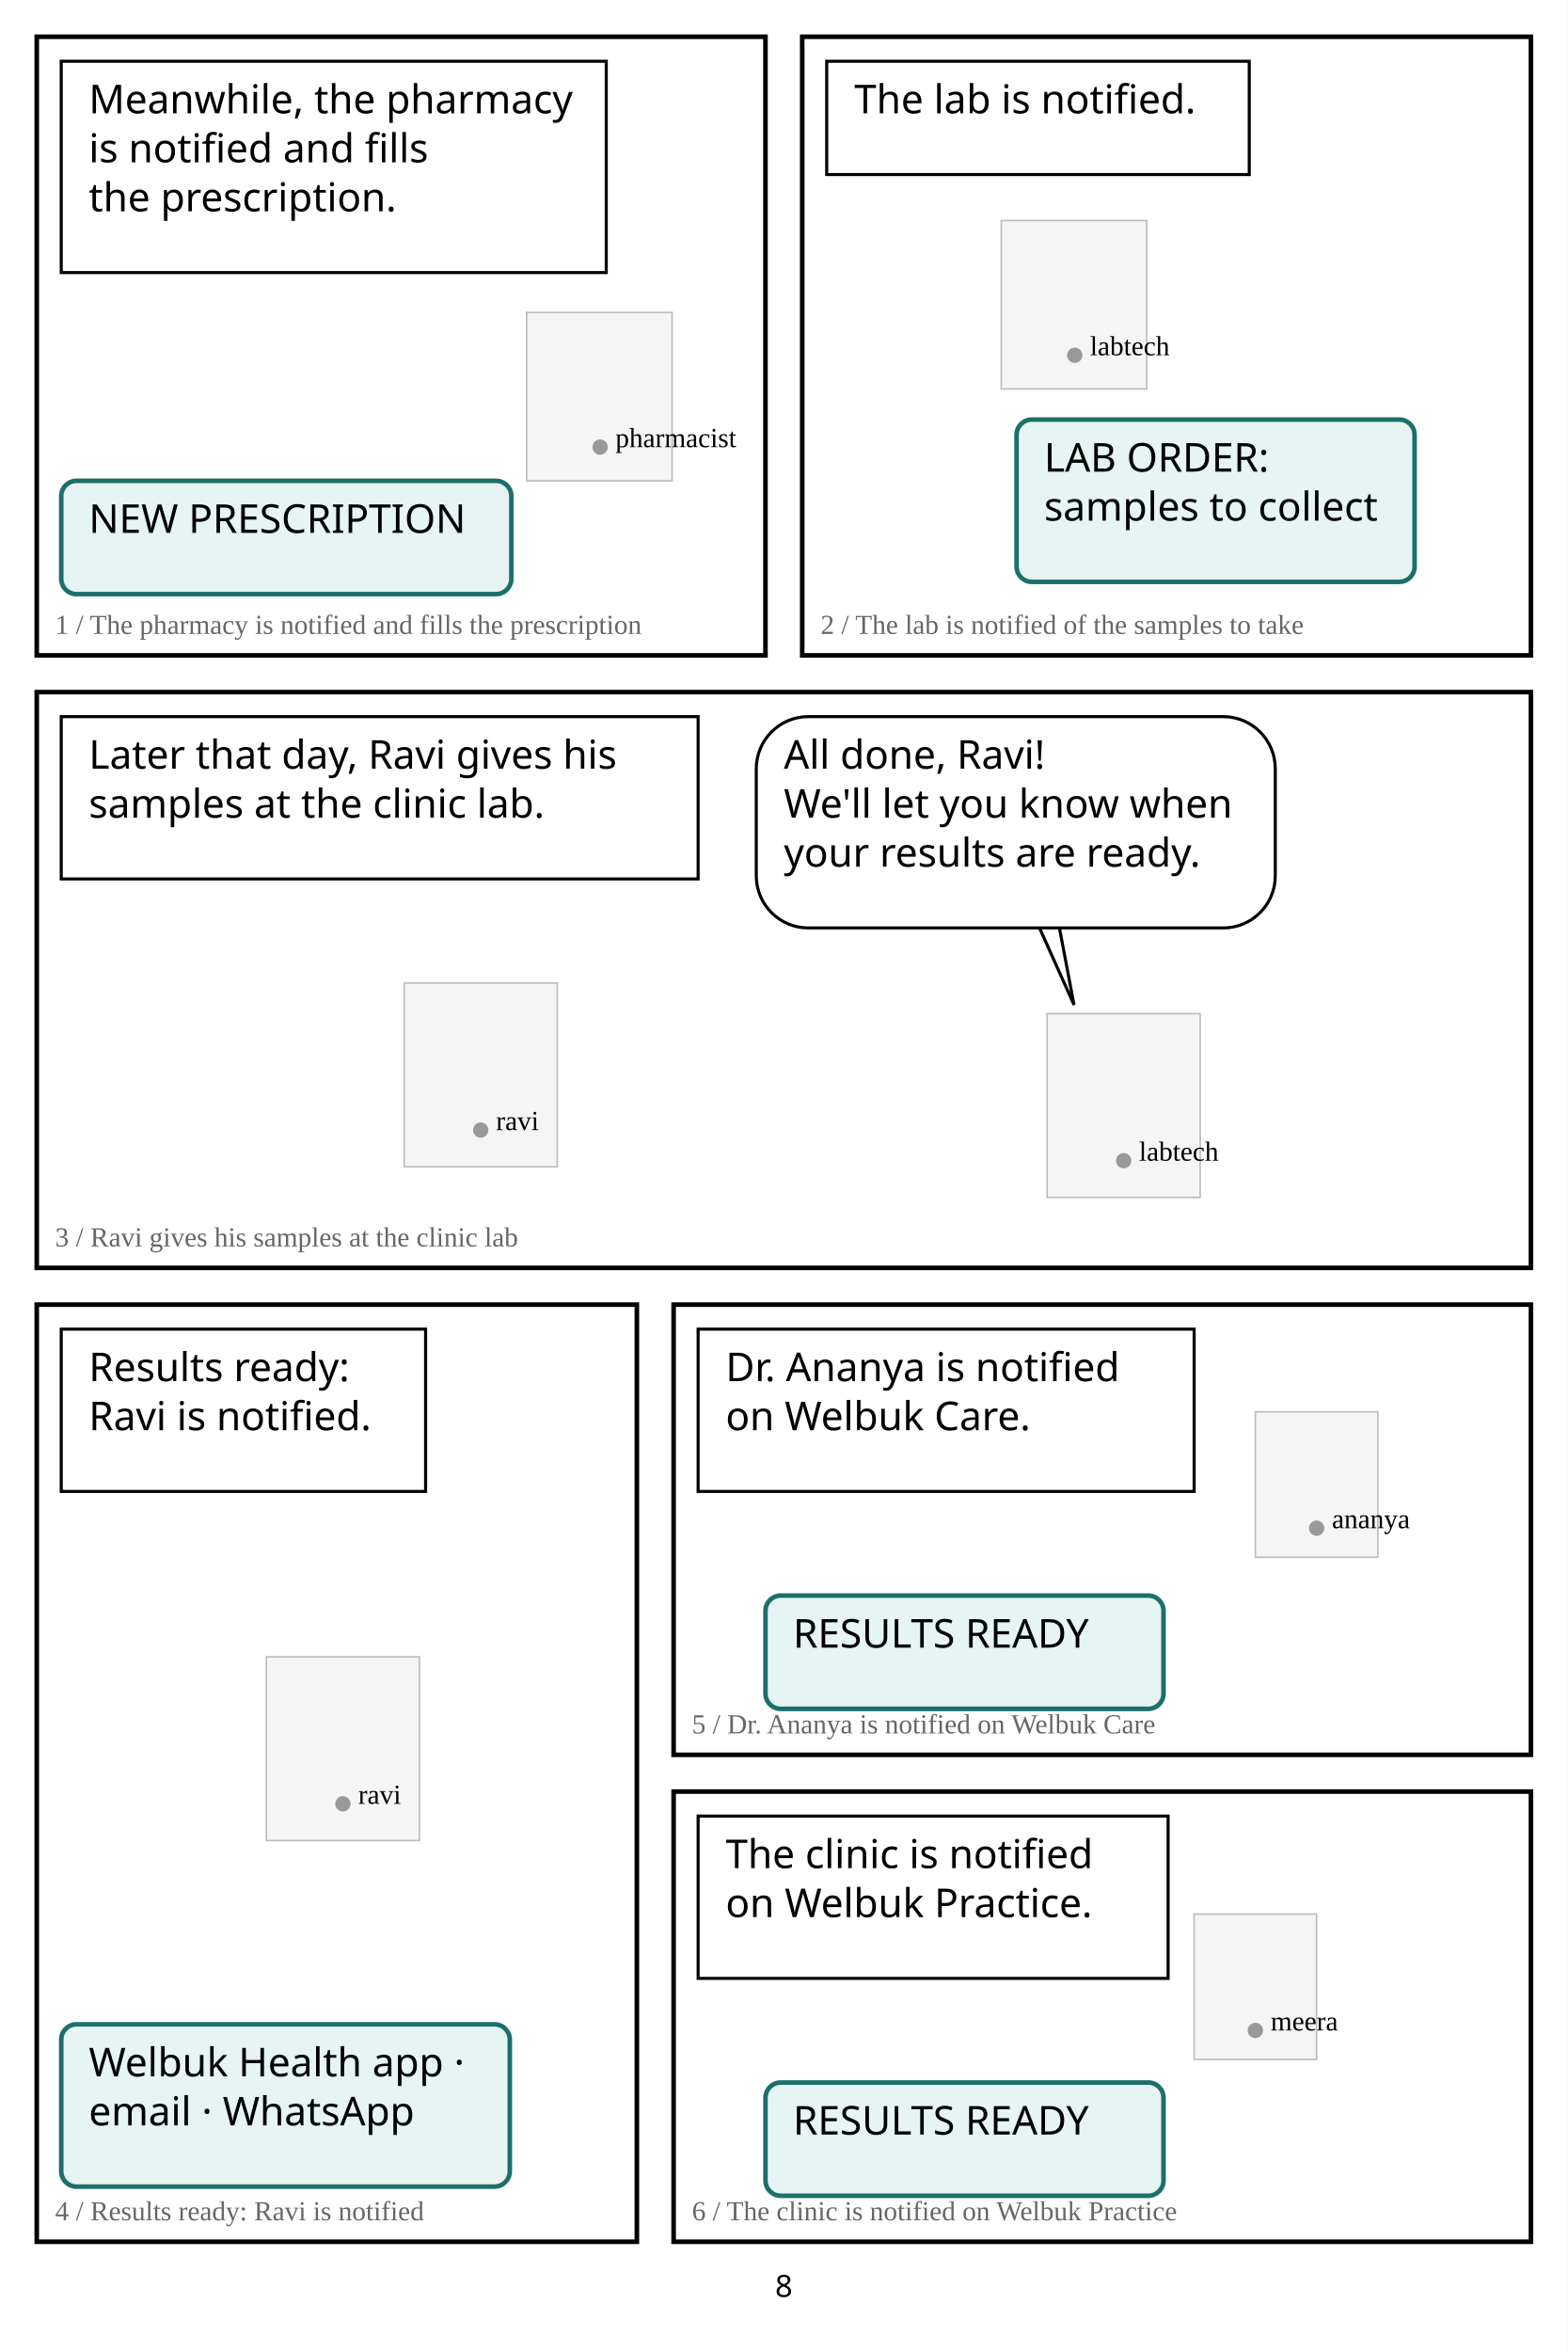
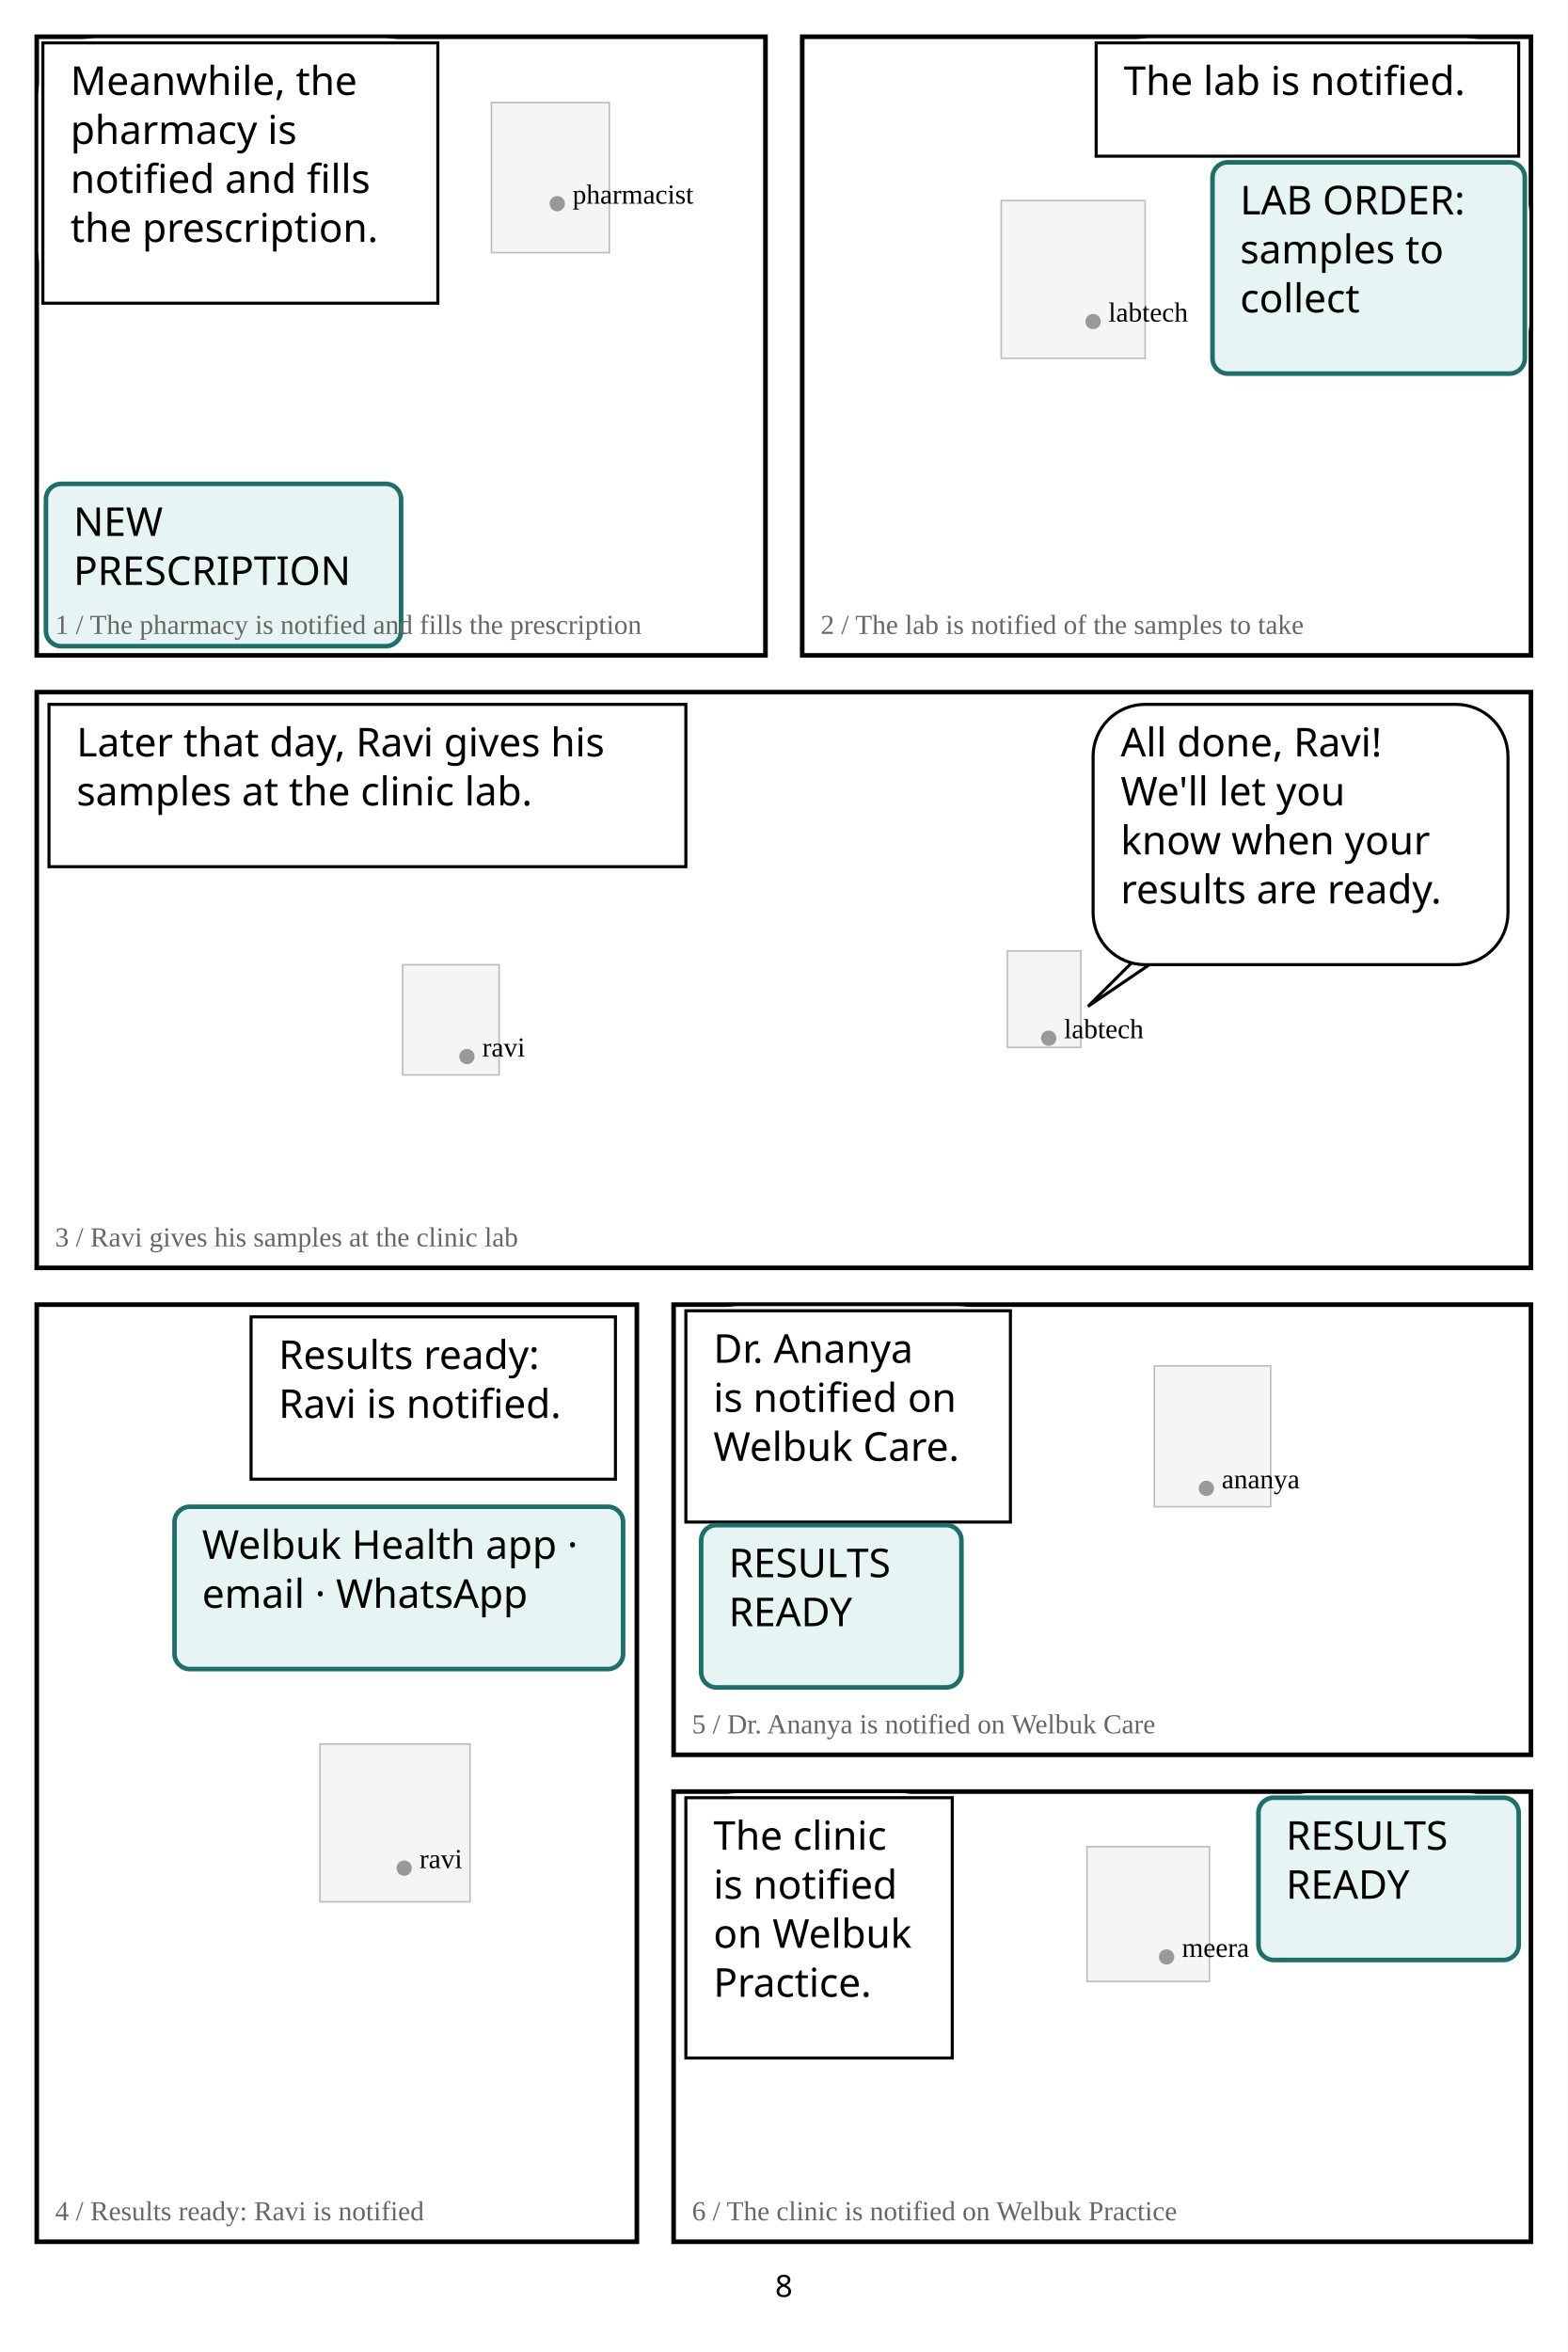
<svg xmlns="http://www.w3.org/2000/svg" width="1024" height="1536" viewBox="0 0 1024 1536">
  <rect width="1024" height="1536" fill="white" />
-   <rect x="344" y="204" width="95" height="110" fill="#f5f5f5" stroke="#bbb" />
-   <circle cx="392" cy="292" r="5" fill="#999" />
-   <text x="402" y="292" font-size="18">pharmacist</text>
+   <rect x="321" y="67" width="77" height="98" fill="#f5f5f5" stroke="#bbb" />
+   <circle cx="364" cy="133" r="5" fill="#999" />
+   <text x="374" y="133" font-size="18">pharmacist</text>
  <rect x="24" y="24" width="476" height="404" fill="none" stroke="black" stroke-width="3" />
-   <rect x="40" y="40" width="356" height="138" rx="34" fill="white" stroke="white" stroke-width="6" />
-   <rect x="40" y="314" width="294" height="74" rx="34" fill="white" stroke="white" stroke-width="6" />
-   <rect x="40" y="40" width="356" height="138" fill="white" stroke="black" stroke-width="2" />
-   <text x="58" y="74" font-family="Meiryo,MS Gothic,sans-serif" font-size="26" fill="black">Meanwhile, the pharmacy </text>
-   <text x="58" y="106" font-family="Meiryo,MS Gothic,sans-serif" font-size="26" fill="black">is notified and fills </text>
-   <text x="58" y="138" font-family="Meiryo,MS Gothic,sans-serif" font-size="26" fill="black">the prescription.</text>
-   <rect x="40" y="314" width="294" height="74" rx="10" fill="#e6f4f3" stroke="#1d6f6a" stroke-width="3" />
-   <text x="58" y="348" font-family="Meiryo,MS Gothic,sans-serif" font-size="26" fill="black">NEW PRESCRIPTION</text>
+   <rect x="28" y="28" width="258" height="170" rx="34" fill="white" stroke="white" stroke-width="6" />
+   <rect x="30" y="316" width="232" height="106" rx="34" fill="white" stroke="white" stroke-width="6" />
+   <rect x="28" y="28" width="258" height="170" fill="white" stroke="black" stroke-width="2" />
+   <text x="46" y="62" font-family="Meiryo,MS Gothic,sans-serif" font-size="26" fill="black">Meanwhile, the </text>
+   <text x="46" y="94" font-family="Meiryo,MS Gothic,sans-serif" font-size="26" fill="black">pharmacy is </text>
+   <text x="46" y="126" font-family="Meiryo,MS Gothic,sans-serif" font-size="26" fill="black">notified and fills </text>
+   <text x="46" y="158" font-family="Meiryo,MS Gothic,sans-serif" font-size="26" fill="black">the prescription.</text>
+   <rect x="30" y="316" width="232" height="106" rx="10" fill="#e6f4f3" stroke="#1d6f6a" stroke-width="3" />
+   <text x="48" y="350" font-family="Meiryo,MS Gothic,sans-serif" font-size="26" fill="black">NEW </text>
+   <text x="48" y="382" font-family="Meiryo,MS Gothic,sans-serif" font-size="26" fill="black">PRESCRIPTION</text>
  <text x="36" y="414" font-size="18" fill="#666">1 / The pharmacy is notified and fills the prescription</text>
-   <rect x="654" y="144" width="95" height="110" fill="#f5f5f5" stroke="#bbb" />
-   <circle cx="702" cy="232" r="5" fill="#999" />
-   <text x="712" y="232" font-size="18">labtech</text>
+   <rect x="654" y="131" width="94" height="103" fill="#f5f5f5" stroke="#bbb" />
+   <circle cx="714" cy="210" r="5" fill="#999" />
+   <text x="724" y="210" font-size="18">labtech</text>
  <rect x="524" y="24" width="476" height="404" fill="none" stroke="black" stroke-width="3" />
-   <rect x="540" y="40" width="276" height="74" rx="34" fill="white" stroke="white" stroke-width="6" />
-   <rect x="664" y="274" width="260" height="106" rx="34" fill="white" stroke="white" stroke-width="6" />
-   <rect x="540" y="40" width="276" height="74" fill="white" stroke="black" stroke-width="2" />
-   <text x="558" y="74" font-family="Meiryo,MS Gothic,sans-serif" font-size="26" fill="black">The lab is notified.</text>
-   <rect x="664" y="274" width="260" height="106" rx="10" fill="#e6f4f3" stroke="#1d6f6a" stroke-width="3" />
-   <text x="682" y="308" font-family="Meiryo,MS Gothic,sans-serif" font-size="26" fill="black">LAB ORDER: </text>
-   <text x="682" y="340" font-family="Meiryo,MS Gothic,sans-serif" font-size="26" fill="black">samples to collect</text>
+   <rect x="716" y="28" width="276" height="74" rx="34" fill="white" stroke="white" stroke-width="6" />
+   <rect x="792" y="106" width="204" height="138" rx="34" fill="white" stroke="white" stroke-width="6" />
+   <rect x="716" y="28" width="276" height="74" fill="white" stroke="black" stroke-width="2" />
+   <text x="734" y="62" font-family="Meiryo,MS Gothic,sans-serif" font-size="26" fill="black">The lab is notified.</text>
+   <rect x="792" y="106" width="204" height="138" rx="10" fill="#e6f4f3" stroke="#1d6f6a" stroke-width="3" />
+   <text x="810" y="140" font-family="Meiryo,MS Gothic,sans-serif" font-size="26" fill="black">LAB ORDER: </text>
+   <text x="810" y="172" font-family="Meiryo,MS Gothic,sans-serif" font-size="26" fill="black">samples to </text>
+   <text x="810" y="204" font-family="Meiryo,MS Gothic,sans-serif" font-size="26" fill="black">collect</text>
  <text x="536" y="414" font-size="18" fill="#666">2 / The lab is notified of the samples to take</text>
-   <rect x="264" y="642" width="100" height="120" fill="#f5f5f5" stroke="#bbb" />
-   <circle cx="314" cy="738" r="5" fill="#999" />
-   <text x="324" y="738" font-size="18">ravi</text>
-   <rect x="684" y="662" width="100" height="120" fill="#f5f5f5" stroke="#bbb" />
-   <circle cx="734" cy="758" r="5" fill="#999" />
-   <text x="744" y="758" font-size="18">labtech</text>
+   <rect x="263" y="630" width="63" height="72" fill="#f5f5f5" stroke="#bbb" />
+   <circle cx="305" cy="690" r="5" fill="#999" />
+   <text x="315" y="690" font-size="18">ravi</text>
+   <rect x="658" y="621" width="48" height="63" fill="#f5f5f5" stroke="#bbb" />
+   <circle cx="685" cy="678" r="5" fill="#999" />
+   <text x="695" y="678" font-size="18">labtech</text>
  <rect x="24" y="452" width="976" height="376" fill="none" stroke="black" stroke-width="3" />
-   <rect x="40" y="468" width="416" height="106" rx="34" fill="white" stroke="white" stroke-width="6" />
-   <rect x="494" y="468" width="339" height="138" rx="34" fill="white" stroke="white" stroke-width="6" />
-   <path d="M 677.296 602.189 L 701.552 656.284 L 691.296 602.189 Z" fill="white" stroke="white" stroke-width="6" stroke-linejoin="round" />
-   <rect x="40" y="468" width="416" height="106" fill="white" stroke="black" stroke-width="2" />
-   <text x="58" y="502" font-family="Meiryo,MS Gothic,sans-serif" font-size="26" fill="black">Later that day, Ravi gives his </text>
-   <text x="58" y="534" font-family="Meiryo,MS Gothic,sans-serif" font-size="26" fill="black">samples at the clinic lab.</text>
-   <path data-speaker="labtech" d="M 677.296 602.189 L 701.552 656.284 L 691.296 602.189" fill="white" stroke="black" stroke-width="2" />
-   <rect x="494" y="468" width="339" height="138" rx="34" fill="white" stroke="black" stroke-width="2" />
-   <text x="512" y="502" font-family="Meiryo,MS Gothic,sans-serif" font-size="26" fill="black">All done, Ravi! </text>
-   <text x="512" y="534" font-family="Meiryo,MS Gothic,sans-serif" font-size="26" fill="black">We'll let you know when </text>
-   <text x="512" y="566" font-family="Meiryo,MS Gothic,sans-serif" font-size="26" fill="black">your results are ready.</text>
+   <rect x="32" y="460" width="416" height="106" rx="34" fill="white" stroke="white" stroke-width="6" />
+   <rect x="714" y="460" width="271" height="170" rx="34" fill="white" stroke="white" stroke-width="6" />
+   <path d="M 740.479 627.485 L 710.666 657.249 L 754.479 627.485 Z" fill="white" stroke="white" stroke-width="6" stroke-linejoin="round" />
+   <rect x="32" y="460" width="416" height="106" fill="white" stroke="black" stroke-width="2" />
+   <text x="50" y="494" font-family="Meiryo,MS Gothic,sans-serif" font-size="26" fill="black">Later that day, Ravi gives his </text>
+   <text x="50" y="526" font-family="Meiryo,MS Gothic,sans-serif" font-size="26" fill="black">samples at the clinic lab.</text>
+   <path data-speaker="labtech" d="M 740.479 627.485 L 710.666 657.249 L 754.479 627.485" fill="white" stroke="black" stroke-width="2" />
+   <rect x="714" y="460" width="271" height="170" rx="34" fill="white" stroke="black" stroke-width="2" />
+   <text x="732" y="494" font-family="Meiryo,MS Gothic,sans-serif" font-size="26" fill="black">All done, Ravi! </text>
+   <text x="732" y="526" font-family="Meiryo,MS Gothic,sans-serif" font-size="26" fill="black">We'll let you </text>
+   <text x="732" y="558" font-family="Meiryo,MS Gothic,sans-serif" font-size="26" fill="black">know when your </text>
+   <text x="732" y="590" font-family="Meiryo,MS Gothic,sans-serif" font-size="26" fill="black">results are ready.</text>
  <text x="36" y="814" font-size="18" fill="#666">3 / Ravi gives his samples at the clinic lab</text>
-   <rect x="174" y="1082" width="100" height="120" fill="#f5f5f5" stroke="#bbb" />
-   <circle cx="224" cy="1178" r="5" fill="#999" />
-   <text x="234" y="1178" font-size="18">ravi</text>
+   <rect x="209" y="1139" width="98" height="103" fill="#f5f5f5" stroke="#bbb" />
+   <circle cx="264" cy="1220" r="5" fill="#999" />
+   <text x="274" y="1220" font-size="18">ravi</text>
  <rect x="24" y="852" width="392" height="612" fill="none" stroke="black" stroke-width="3" />
-   <rect x="40" y="868" width="238" height="106" rx="34" fill="white" stroke="white" stroke-width="6" />
-   <rect x="40" y="1322" width="293" height="106" rx="34" fill="white" stroke="white" stroke-width="6" />
-   <rect x="40" y="868" width="238" height="106" fill="white" stroke="black" stroke-width="2" />
-   <text x="58" y="902" font-family="Meiryo,MS Gothic,sans-serif" font-size="26" fill="black">Results ready: </text>
-   <text x="58" y="934" font-family="Meiryo,MS Gothic,sans-serif" font-size="26" fill="black">Ravi is notified.</text>
-   <rect x="40" y="1322" width="293" height="106" rx="10" fill="#e6f4f3" stroke="#1d6f6a" stroke-width="3" />
-   <text x="58" y="1356" font-family="Meiryo,MS Gothic,sans-serif" font-size="26" fill="black">Welbuk Health app · </text>
-   <text x="58" y="1388" font-family="Meiryo,MS Gothic,sans-serif" font-size="26" fill="black">email · WhatsApp</text>
+   <rect x="164" y="860" width="238" height="106" rx="34" fill="white" stroke="white" stroke-width="6" />
+   <rect x="114" y="984" width="293" height="106" rx="34" fill="white" stroke="white" stroke-width="6" />
+   <rect x="164" y="860" width="238" height="106" fill="white" stroke="black" stroke-width="2" />
+   <text x="182" y="894" font-family="Meiryo,MS Gothic,sans-serif" font-size="26" fill="black">Results ready: </text>
+   <text x="182" y="926" font-family="Meiryo,MS Gothic,sans-serif" font-size="26" fill="black">Ravi is notified.</text>
+   <rect x="114" y="984" width="293" height="106" rx="10" fill="#e6f4f3" stroke="#1d6f6a" stroke-width="3" />
+   <text x="132" y="1018" font-family="Meiryo,MS Gothic,sans-serif" font-size="26" fill="black">Welbuk Health app · </text>
+   <text x="132" y="1050" font-family="Meiryo,MS Gothic,sans-serif" font-size="26" fill="black">email · WhatsApp</text>
  <text x="36" y="1450" font-size="18" fill="#666">4 / Results ready: Ravi is notified</text>
-   <rect x="820" y="922" width="80" height="95" fill="#f5f5f5" stroke="#bbb" />
-   <circle cx="860" cy="998" r="5" fill="#999" />
-   <text x="870" y="998" font-size="18">ananya</text>
+   <rect x="754" y="892" width="76" height="92" fill="#f5f5f5" stroke="#bbb" />
+   <circle cx="788" cy="972" r="5" fill="#999" />
+   <text x="798" y="972" font-size="18">ananya</text>
  <rect x="440" y="852" width="560" height="294" fill="none" stroke="black" stroke-width="3" />
-   <rect x="456" y="868" width="324" height="106" rx="34" fill="white" stroke="white" stroke-width="6" />
-   <rect x="500" y="1042" width="260" height="74" rx="34" fill="white" stroke="white" stroke-width="6" />
-   <rect x="456" y="868" width="324" height="106" fill="white" stroke="black" stroke-width="2" />
-   <text x="474" y="902" font-family="Meiryo,MS Gothic,sans-serif" font-size="26" fill="black">Dr. Ananya is notified </text>
-   <text x="474" y="934" font-family="Meiryo,MS Gothic,sans-serif" font-size="26" fill="black">on Welbuk Care.</text>
-   <rect x="500" y="1042" width="260" height="74" rx="10" fill="#e6f4f3" stroke="#1d6f6a" stroke-width="3" />
-   <text x="518" y="1076" font-family="Meiryo,MS Gothic,sans-serif" font-size="26" fill="black">RESULTS READY</text>
+   <rect x="448" y="856" width="212" height="138" rx="34" fill="white" stroke="white" stroke-width="6" />
+   <rect x="458" y="996" width="170" height="106" rx="34" fill="white" stroke="white" stroke-width="6" />
+   <rect x="448" y="856" width="212" height="138" fill="white" stroke="black" stroke-width="2" />
+   <text x="466" y="890" font-family="Meiryo,MS Gothic,sans-serif" font-size="26" fill="black">Dr. Ananya </text>
+   <text x="466" y="922" font-family="Meiryo,MS Gothic,sans-serif" font-size="26" fill="black">is notified on </text>
+   <text x="466" y="954" font-family="Meiryo,MS Gothic,sans-serif" font-size="26" fill="black">Welbuk Care.</text>
+   <rect x="458" y="996" width="170" height="106" rx="10" fill="#e6f4f3" stroke="#1d6f6a" stroke-width="3" />
+   <text x="476" y="1030" font-family="Meiryo,MS Gothic,sans-serif" font-size="26" fill="black">RESULTS </text>
+   <text x="476" y="1062" font-family="Meiryo,MS Gothic,sans-serif" font-size="26" fill="black">READY</text>
  <text x="452" y="1132" font-size="18" fill="#666">5 / Dr. Ananya is notified on Welbuk Care</text>
-   <rect x="780" y="1250" width="80" height="95" fill="#f5f5f5" stroke="#bbb" />
-   <circle cx="820" cy="1326" r="5" fill="#999" />
-   <text x="830" y="1326" font-size="18">meera</text>
+   <rect x="710" y="1206" width="80" height="88" fill="#f5f5f5" stroke="#bbb" />
+   <circle cx="762" cy="1278" r="5" fill="#999" />
+   <text x="772" y="1278" font-size="18">meera</text>
  <rect x="440" y="1170" width="560" height="294" fill="none" stroke="black" stroke-width="3" />
-   <rect x="456" y="1186" width="307" height="106" rx="34" fill="white" stroke="white" stroke-width="6" />
-   <rect x="500" y="1360" width="260" height="74" rx="34" fill="white" stroke="white" stroke-width="6" />
-   <rect x="456" y="1186" width="307" height="106" fill="white" stroke="black" stroke-width="2" />
-   <text x="474" y="1220" font-family="Meiryo,MS Gothic,sans-serif" font-size="26" fill="black">The clinic is notified </text>
-   <text x="474" y="1252" font-family="Meiryo,MS Gothic,sans-serif" font-size="26" fill="black">on Welbuk Practice.</text>
-   <rect x="500" y="1360" width="260" height="74" rx="10" fill="#e6f4f3" stroke="#1d6f6a" stroke-width="3" />
-   <text x="518" y="1394" font-family="Meiryo,MS Gothic,sans-serif" font-size="26" fill="black">RESULTS READY</text>
+   <rect x="448" y="1174" width="174" height="170" rx="34" fill="white" stroke="white" stroke-width="6" />
+   <rect x="822" y="1174" width="170" height="106" rx="34" fill="white" stroke="white" stroke-width="6" />
+   <rect x="448" y="1174" width="174" height="170" fill="white" stroke="black" stroke-width="2" />
+   <text x="466" y="1208" font-family="Meiryo,MS Gothic,sans-serif" font-size="26" fill="black">The clinic </text>
+   <text x="466" y="1240" font-family="Meiryo,MS Gothic,sans-serif" font-size="26" fill="black">is notified </text>
+   <text x="466" y="1272" font-family="Meiryo,MS Gothic,sans-serif" font-size="26" fill="black">on Welbuk </text>
+   <text x="466" y="1304" font-family="Meiryo,MS Gothic,sans-serif" font-size="26" fill="black">Practice.</text>
+   <rect x="822" y="1174" width="170" height="106" rx="10" fill="#e6f4f3" stroke="#1d6f6a" stroke-width="3" />
+   <text x="840" y="1208" font-family="Meiryo,MS Gothic,sans-serif" font-size="26" fill="black">RESULTS </text>
+   <text x="840" y="1240" font-family="Meiryo,MS Gothic,sans-serif" font-size="26" fill="black">READY</text>
  <text x="452" y="1450" font-size="18" fill="#666">6 / The clinic is notified on Welbuk Practice</text>
  <text x="512" y="1500" text-anchor="middle" font-family="sans-serif" font-size="20">8</text>
</svg>
